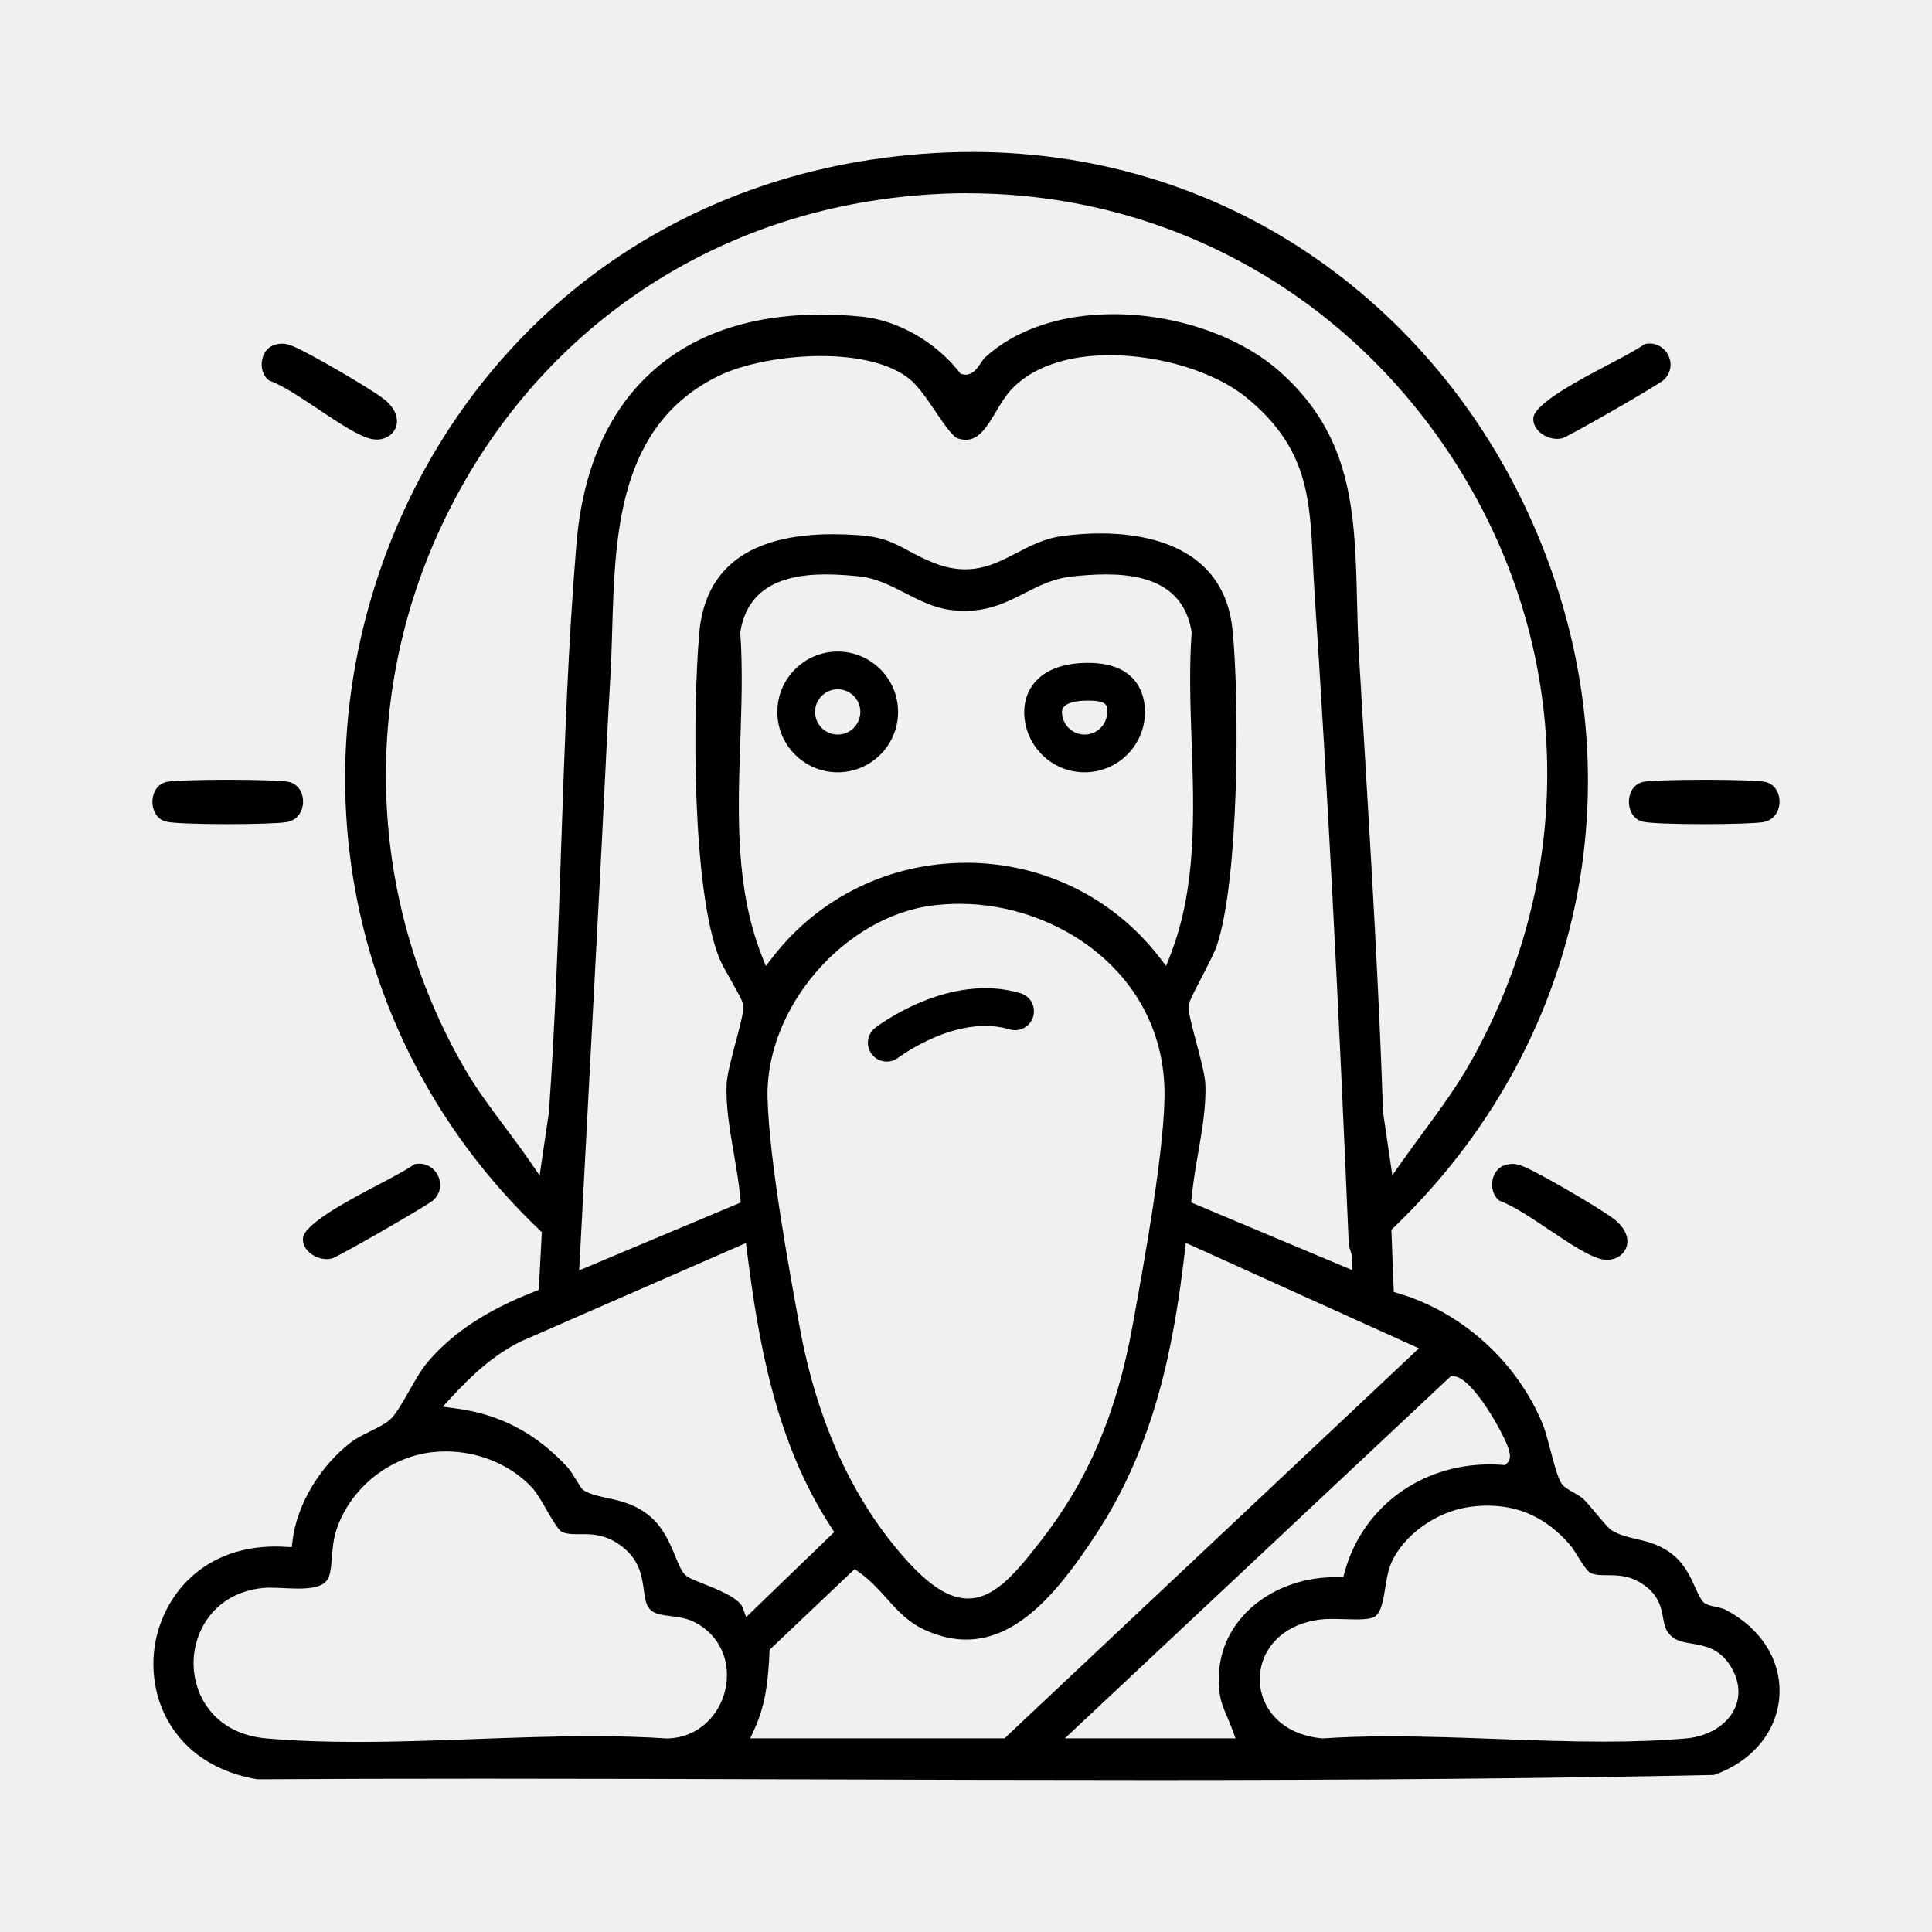
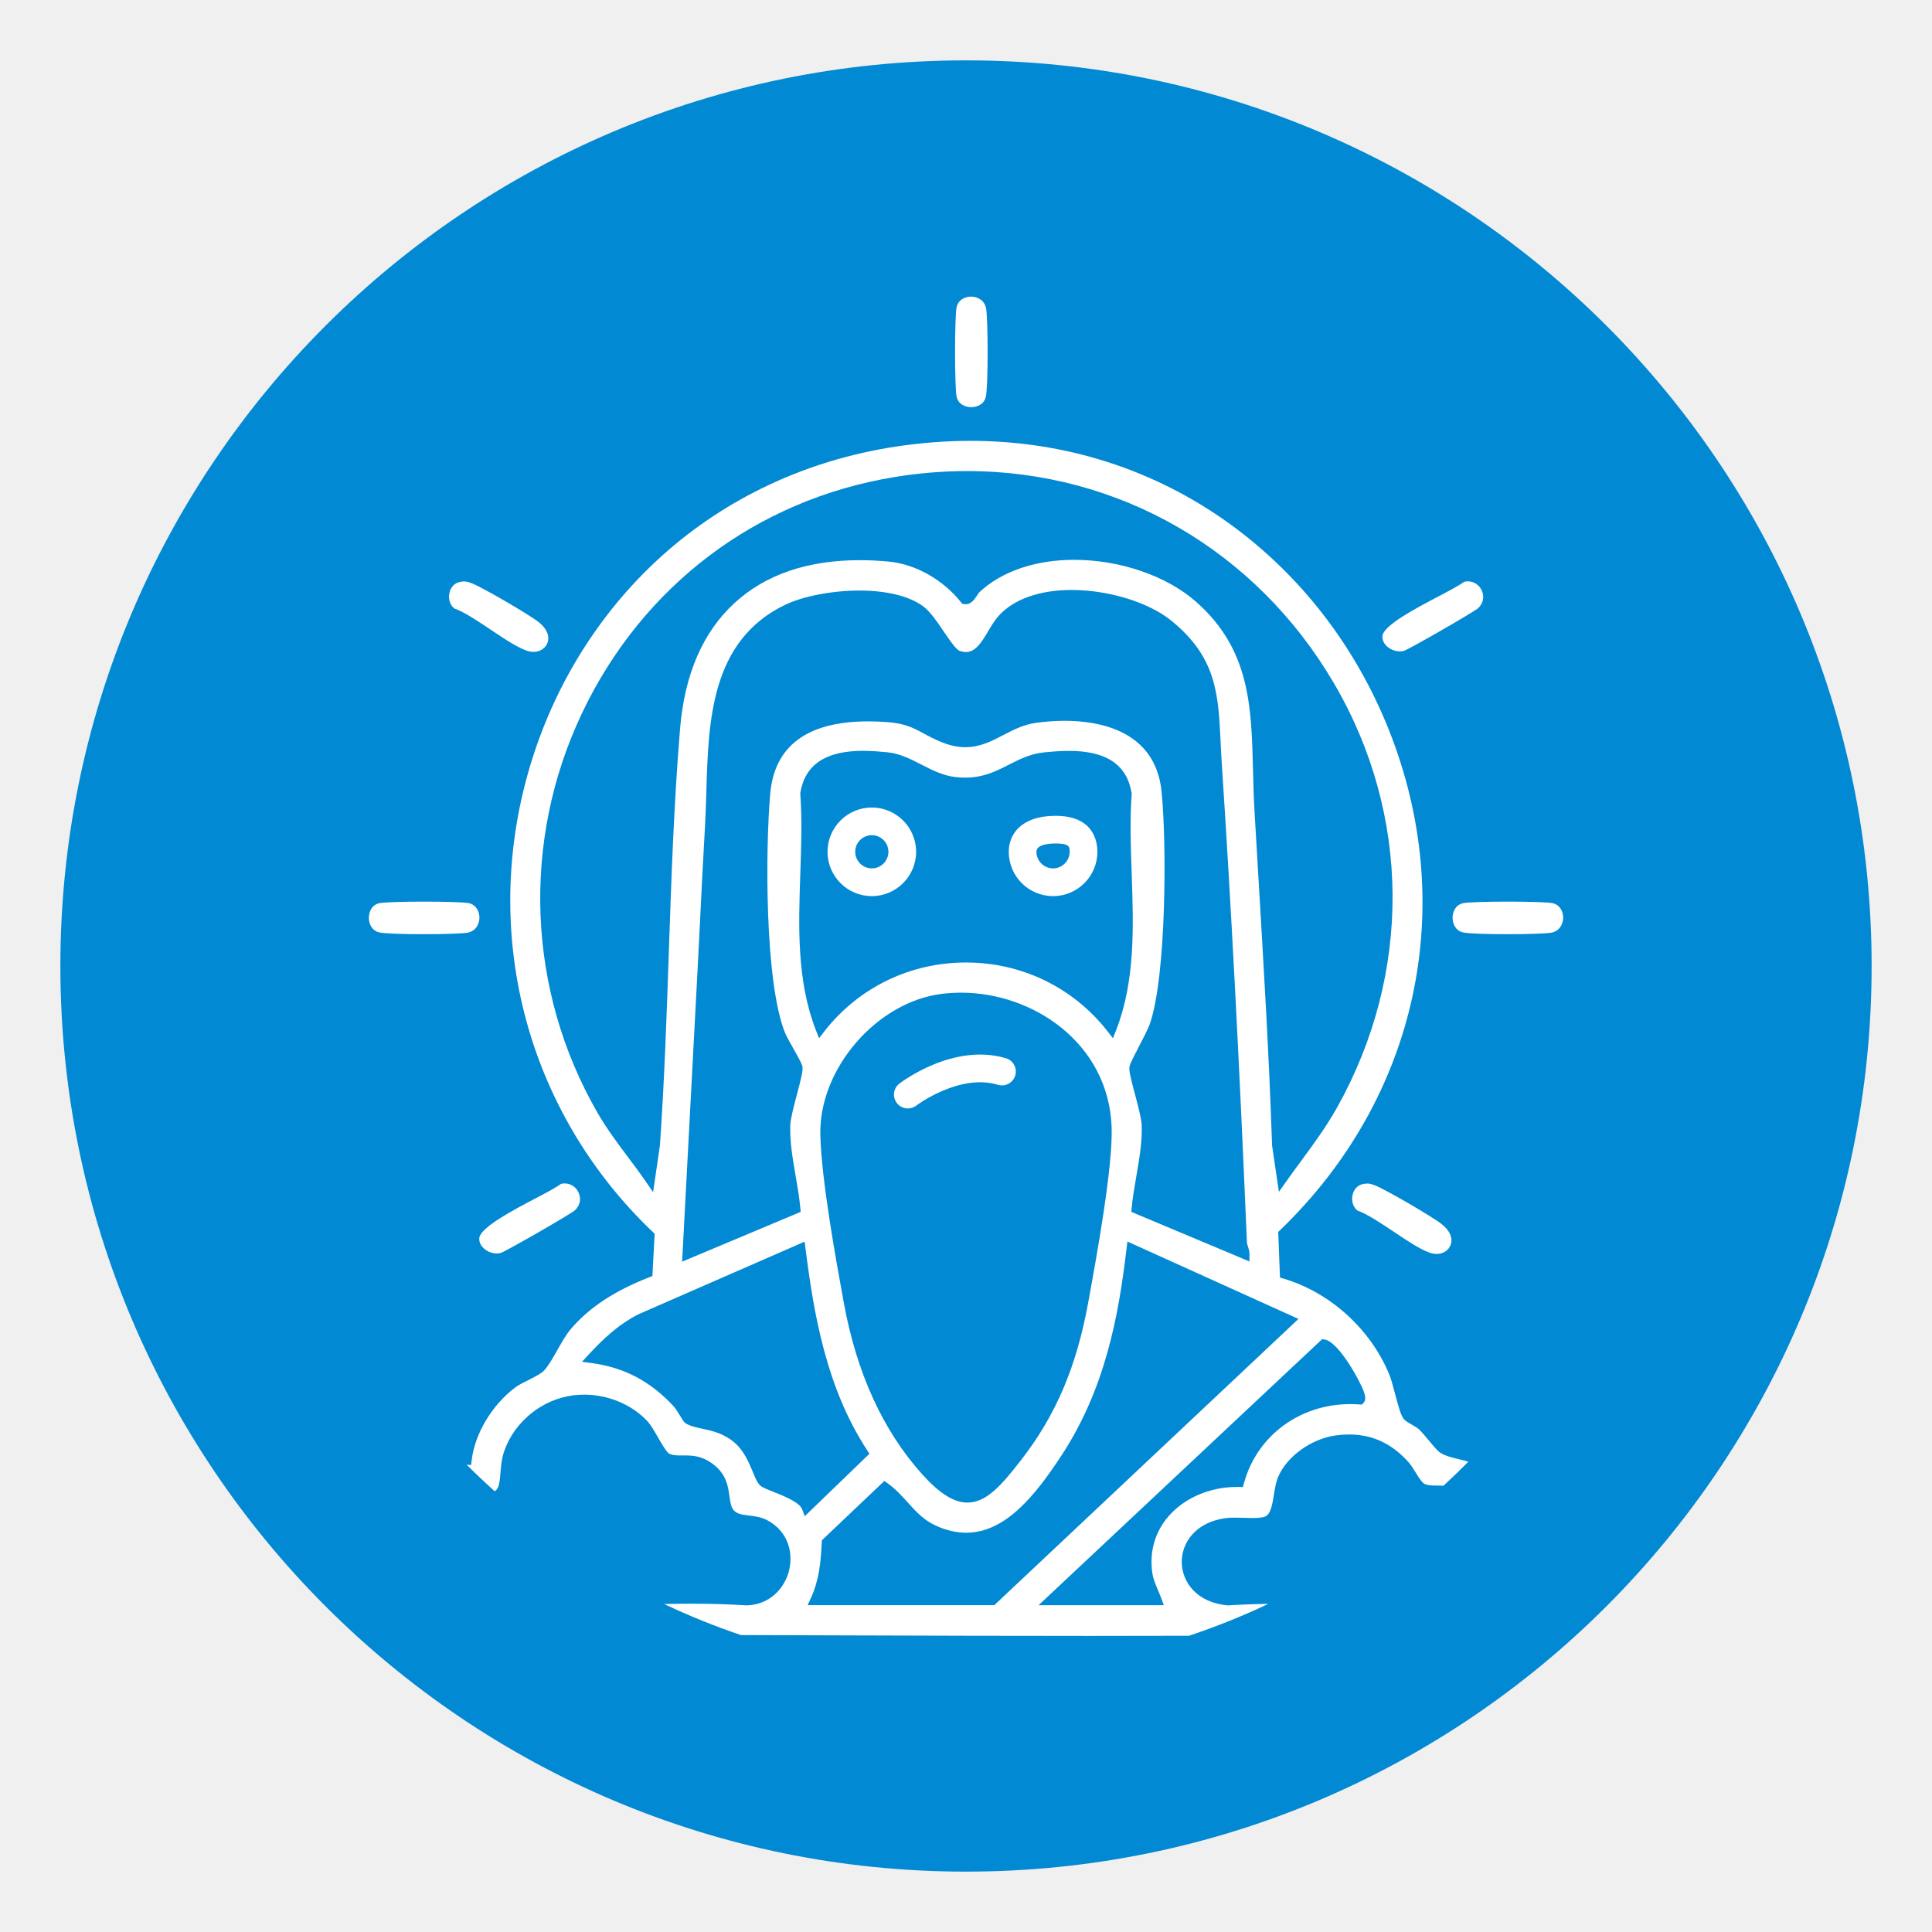
- <svg xmlns="http://www.w3.org/2000/svg" id="Indicators" viewBox="0 0 512 512">
-   <path d="M301.05,471.73c-29.1,0-58.35-.09-86.63-.18-28.29-.09-57.55-.18-86.64-.18-21.81,0-41.32.05-59.63.16-20.51-3.51-28.56-19.21-27.39-33.2,1.15-13.72,11.73-28.49,32.24-28.49.85,0,1.72.03,2.61.08l1.71.1.2-1.7c1.13-9.58,7.3-19.89,15.71-26.27,1.16-.88,3.01-1.8,4.8-2.69,2.37-1.18,4.6-2.29,5.74-3.54,1.48-1.61,2.98-4.25,4.56-7.04,1.63-2.87,3.31-5.83,5.06-7.88,6.65-7.77,15.64-13.69,28.3-18.64l1.09-.43.81-15.29-.61-.58c-46.21-43.97-62.93-109.37-43.64-170.66,9.01-28.63,25.27-54.09,47.02-73.64,23.21-20.87,52.34-34.46,84.24-39.31,9.08-1.38,18.18-2.08,27.05-2.08,34.11,0,66.46,10.36,93.56,29.96,25.41,18.38,45.2,43.9,57.23,73.81,25.73,63.96,10.74,133.43-39.12,181.3l-.59.56.64,16.49,1.25.37c17,5.03,31.71,18.45,38.36,35.03.51,1.26,1.18,3.78,1.82,6.22,1.47,5.54,2.26,8.25,3.23,9.42.64.77,1.71,1.38,2.95,2.09.95.54,2.02,1.15,2.62,1.71.76.72,2.1,2.31,3.39,3.86,2.41,2.87,3.45,4.07,4.21,4.52,2.14,1.24,4.3,1.75,6.59,2.28,3.14.74,6.39,1.5,9.86,4.39,2.93,2.44,4.52,6,5.69,8.6.74,1.65,1.32,2.95,2.12,3.75.61.6,1.5.82,3.14,1.18.86.19,2.03.45,2.53.71,9.75,5.06,15.14,13.76,14.4,23.27-.71,9.26-7.35,17.14-17.32,20.59-44.62.94-91.87,1.36-153.16,1.36ZM71.77,420.74c-.79,0-1.47.03-2.07.09-12.73,1.28-18.46,11.29-18.4,20.05.06,9.04,6.05,18.67,19.29,19.82,7.19.62,15.09.93,24.18.93,10.3,0,20.86-.39,31.08-.76,10.22-.37,20.78-.76,31.02-.76,7.33,0,13.8.19,19.8.6,8.7-.13,14.04-6.5,15.5-12.75,1.76-7.56-1.41-14.65-8.07-18.06-2.12-1.08-4.4-1.37-6.41-1.62-2.32-.29-4.31-.54-5.49-1.85-1.05-1.17-1.3-2.97-1.58-5.06-.5-3.69-1.13-8.27-6.4-11.99-3.66-2.59-6.87-2.81-9.58-2.81h-1.75c-1.56.01-2.77-.09-3.94-.57-.97-.4-3.05-4.04-4.17-5.99-1.31-2.29-2.56-4.46-3.8-5.79-5.57-6-14.1-9.58-22.81-9.58-1.3,0-2.6.08-3.87.23-11.29,1.38-21.35,9.52-25.04,20.24-.92,2.67-1.11,5.11-1.29,7.47-.12,1.57-.24,3.05-.57,4.48-.55,2.36-2.18,3.93-8.32,3.93-1.25,0-2.54-.06-3.79-.12-1.25-.06-2.4-.11-3.5-.11ZM368.67,460.15c9.25,0,18.85.36,28.13.7,9.37.35,18.95.7,28.2.7,8.2,0,15.34-.28,21.84-.85,5.81-.51,10.71-3.48,12.8-7.75,1.76-3.6,1.33-7.75-1.2-11.68-2.89-4.49-6.86-5.16-10.05-5.69-2.19-.37-4.07-.69-5.53-2.03-1.5-1.37-1.78-2.91-2.14-4.86-.47-2.54-1.05-5.7-4.76-8.44-3.78-2.79-7.1-2.8-10.04-2.81-1.66,0-3.09-.01-4.33-.56-.99-.44-2.3-2.57-3.36-4.27-.8-1.29-1.55-2.51-2.36-3.43-6.04-6.84-13.12-10.17-21.64-10.17-1.51,0-3.08.11-4.67.32-8.95,1.21-17.76,7.55-20.95,15.08-.77,1.81-1.13,4.07-1.48,6.25-.56,3.5-1.13,7.12-3.19,7.97-1.27.53-3.76.53-4.58.53-.98,0-2-.03-3.02-.06-1.19-.04-2.26-.07-3.28-.07-1.38,0-2.44.06-3.36.18-11.17,1.53-16.01,9.2-15.85,16.12.16,6.92,5.35,14.36,16.57,15.36h.19c5.54-.37,11.41-.55,18.04-.55ZM282.2,460.67h45.22l-.89-2.44c-.39-1.08-.85-2.13-1.24-3.05-.9-2.09-1.75-4.07-2.05-6.31-1.04-7.7,1.03-14.76,5.97-20.42,5.74-6.56,14.89-10.48,24.49-10.48.28,0,.57,0,.85.01l1.42.03.37-1.37c4.65-17.09,20.09-28.56,38.42-28.56,1.09,0,2.2.04,3.29.12l.82.06.59-.57c1.06-1.03.71-2.61.23-4.02-1.27-3.73-9.21-18.36-14.29-18.94l-.83-.1-102.35,96.03ZM203.96,437.22l-.04.73c-.35,7.07-.89,13.47-3.93,20.15l-1.17,2.57h67.39l109.82-103.35-61.77-27.94-.29,2.46c-2.91,24.65-7.77,50.75-23.45,74.67-9.53,14.54-20.3,27.99-34.51,27.99-3.49,0-7.11-.84-10.78-2.49-4.54-2.05-7.3-5.13-10.23-8.39-2.13-2.37-4.33-4.82-7.28-6.94l-1.22-.88-22.55,21.41ZM137.81,355.59c-7.58,3.86-13.18,9.31-18.1,14.63l-2.38,2.57,3.47.46c11.83,1.58,21.27,6.57,29.72,15.71.59.64,1.75,2.53,2.45,3.66,1.05,1.71,1.26,2.06,1.76,2.36,1.74,1.05,3.78,1.49,6.13,1.99,3.55.77,7.56,1.63,11.46,4.92,3.53,2.98,5.38,7.45,6.72,10.72.87,2.11,1.55,3.76,2.52,4.73.73.73,2.05,1.27,4.73,2.33,3.57,1.41,9.54,3.77,10.48,6.29l.97,2.59,23.35-22.55-.82-1.26c-14.9-22.79-19.31-49.59-22.28-72.92l-.31-2.4-59.88,26.17ZM254.31,239.52c-2.3,0-4.61.14-6.88.41-23.63,2.83-44.61,27.13-44.02,50.98.41,16.45,5.67,45.21,8.49,60.65,4.62,25.29,14.13,46.09,28.28,61.83,6.27,6.98,11.46,10.23,16.33,10.23,6.93,0,12.41-6.37,19.4-15.38,12.51-16.12,19.97-33.59,24.18-56.66l.15-.82c2.88-15.75,8.86-48.47,8.34-62.73-1.11-30.37-28.46-48.51-54.26-48.51ZM217.53,94.35c-9.85,0-20.44,2.05-26.98,5.22-26.71,12.95-27.56,41.81-28.31,67.27-.13,4.33-.25,8.42-.48,12.46-.64,10.92-1.18,21.86-1.7,32.44-.33,6.71-.66,13.42-1.02,20.1l-5.55,104.82,42.81-17.98-.12-1.32c-.35-3.77-1.03-7.75-1.69-11.59-1.08-6.24-2.18-12.65-1.93-18.51.1-2.37,1.35-7.1,2.46-11.27,1.43-5.37,2.16-8.25,1.93-9.7-.16-.98-1.04-2.61-3.17-6.38-1.31-2.32-2.64-4.68-3.15-5.95-7.32-18.33-7.07-65.94-5.32-86.17,1.5-17.4,13.42-26.22,35.43-26.22,2.12,0,4.35.08,6.64.24,6.56.45,9.53,2.06,13.3,4.1,1.88,1.01,4,2.16,6.76,3.25,2.91,1.15,5.63,1.71,8.33,1.71,5.29,0,9.38-2.12,13.71-4.37,3.6-1.87,7.33-3.8,11.9-4.42,3.51-.48,6.97-.72,10.29-.72,12.11,0,32.76,3.32,34.97,25.59,1.88,18.97,1.72,66.34-4.19,83.71-.62,1.82-2.49,5.43-4.14,8.61-2.25,4.34-3.12,6.07-3.27,7.03-.23,1.45.5,4.33,1.93,9.7,1.11,4.19,2.36,8.89,2.46,11.26.25,5.85-.86,12.26-1.93,18.46-.67,3.88-1.35,7.86-1.7,11.63l-.12,1.32,42.65,17.91.02-2.71c0-1.03-.29-1.91-.55-2.69-.18-.54-.35-1.04-.36-1.46-2.79-66.33-5.68-121.3-9.09-173.01-.18-2.7-.3-5.3-.42-7.81-.8-17.05-1.44-30.52-17.9-43.77-8.17-6.58-22.6-11-35.89-11-11.58,0-20.95,3.32-26.37,9.36-1.41,1.57-2.6,3.57-3.75,5.5-2.32,3.89-4.51,7.56-8.04,7.56-.67,0-1.41-.13-2.19-.38-1.37-.44-3.96-4.28-5.85-7.07-2.32-3.44-4.71-6.98-7.21-8.91-4.88-3.76-13.12-5.84-23.18-5.84ZM256.43,51.2c-8.67,0-17.51.73-26.28,2.17-49.88,8.19-91.01,39.3-112.85,85.36-21.87,46.13-19.77,100,5.64,144.11,3.27,5.68,7.2,10.93,11,16.01,2.2,2.94,4.4,5.89,6.45,8.86l2.62,3.81,2.46-16.8c1.64-23.29,2.45-46.96,3.23-69.85v-.12c.91-26.47,1.84-53.84,4.05-80.47,1.63-19.68,8.25-34.97,19.69-45.46,11.17-10.25,26.39-15.45,45.22-15.45,3.39,0,6.93.18,10.53.52,9.59.93,19.56,6.55,26.01,14.68l.4.51.64.14c.21.05.43.07.65.07,1.99,0,3.17-1.78,4.12-3.2.33-.49.69-1.04.93-1.26,8.07-7.46,20.2-11.57,34.14-11.57,16.54,0,33.38,5.79,43.96,15.12,19.51,17.2,20.02,37.58,20.6,61.18.12,4.75.24,9.63.53,14.55.46,7.98.94,15.97,1.42,23.95,1.89,31.59,3.85,64.25,4.92,96.47v.14s2.47,16.79,2.47,16.79l2.62-3.71c1.74-2.46,3.62-5.01,5.27-7.26,4.54-6.17,9.24-12.55,13.11-19.46,27.13-48.49,26.71-105.77-1.13-153.23-28.12-47.95-77.62-76.58-132.41-76.58ZM255.99,228.64c20.16,0,38.78,9.05,51.09,24.82l1.96,2.52,1.16-2.98c6.93-17.8,6.25-37.46,5.59-56.47-.33-9.56-.67-19.42,0-28.77l.02-.21-.04-.21c-1.72-10.17-9.12-15.12-22.62-15.12-3.32,0-6.61.29-8.8.51-5.08.51-9.06,2.54-12.9,4.5-4.48,2.29-9.11,4.65-15.74,4.65-1.13,0-2.31-.07-3.5-.2-4.52-.51-8.47-2.53-12.28-4.49-3.84-1.97-7.81-4.01-12.3-4.46-2.2-.22-5.51-.51-8.81-.51-13.49,0-20.88,4.94-22.61,15.12l-.04.22.02.22c.66,9.35.32,19.21,0,28.75-.66,19.03-1.33,38.69,5.59,56.49l1.16,2.98,1.96-2.52c12.31-15.77,30.93-24.82,51.09-24.82Z" />
-   <path d="M60.26,218.41c-8.04,0-14.35-.25-16.08-.64-2.8-.62-3.79-3.24-3.79-5.28s.99-4.65,3.79-5.28c1.45-.32,8.25-.56,16.18-.56s14.71.23,16.15.56c2.73.61,3.88,3.17,3.81,5.44-.07,2.11-1.28,4.75-4.46,5.24-1.95.3-8.36.52-15.61.52Z" />
-   <path d="M451.54,218.41c-8.04,0-14.35-.25-16.08-.64-2.8-.62-3.79-3.24-3.79-5.28s.99-4.65,3.79-5.28c1.45-.32,8.25-.56,16.18-.56s14.71.23,16.15.56c2.73.61,3.88,3.17,3.81,5.44-.07,2.11-1.28,4.75-4.46,5.24-1.95.3-8.36.52-15.61.52Z" />
-   <path d="M99.86,116.48c-.44,0-.89-.04-1.34-.13-3.34-.66-8.8-4.31-14.08-7.84-4.9-3.28-9.52-6.37-13.21-7.71-1.51-1.23-2.2-3.38-1.75-5.52.44-2.1,1.82-3.6,3.69-4.01.63-.14,1.14-.2,1.62-.2.8,0,1.55.18,2.77.65,3.85,1.49,20.56,11.2,24.17,14.03,2.84,2.23,4.05,4.99,3.22,7.37-.71,2.04-2.71,3.37-5.1,3.37Z" />
-   <path d="M412.64,116.31c-1.83,0-3.74-.82-4.98-2.14-.65-.7-1.41-1.85-1.31-3.38.25-3.85,12.58-10.32,19.94-14.18,4.06-2.13,7.56-3.97,9.57-5.43.45-.1.89-.15,1.32-.15,2.26,0,4.27,1.41,5.13,3.58.86,2.17.33,4.45-1.42,6.09-1.43,1.34-25.04,14.91-26.87,15.44-.43.11-.9.17-1.39.17Z" />
-   <path d="M86.58,333.68c-1.83,0-3.74-.82-4.98-2.14-.65-.7-1.41-1.85-1.31-3.38.25-3.85,12.57-10.32,19.93-14.18,4.06-2.13,7.56-3.96,9.58-5.44.45-.1.89-.15,1.32-.15,2.26,0,4.27,1.4,5.13,3.58.86,2.18.33,4.45-1.42,6.09-1.43,1.34-25.03,14.91-26.87,15.45-.43.11-.9.17-1.39.17Z" />
-   <path d="M425.92,333.86c-.44,0-.89-.04-1.34-.13-3.34-.66-8.8-4.31-14.08-7.85-4.89-3.27-9.51-6.36-13.2-7.71-1.51-1.23-2.19-3.38-1.75-5.52.44-2.1,1.82-3.6,3.69-4.01.62-.14,1.14-.2,1.62-.2.8,0,1.55.18,2.77.65,3.85,1.49,20.56,11.2,24.17,14.03,2.84,2.23,4.05,4.99,3.22,7.37-.71,2.04-2.71,3.37-5.1,3.37Z" />
-   <path d="M222,204.67c-8.82,0-16-7.18-16-16s7.18-16,16-16,16,7.18,16,16-7.18,16-16,16ZM222,182.67c-3.31,0-6,2.69-6,6s2.69,6,6,6,6-2.69,6-6-2.69-6-6-6Z" />
-   <path d="M287.43,204.67c-8.82,0-16-7.18-16-16,0-6.28,4.44-13,16.9-13,13.63,0,15.1,9.09,15.1,13,0,8.82-7.18,16-16,16ZM288.33,185.67c-2.58,0-6.9.39-6.9,3,0,3.31,2.69,6,6,6s6-2.69,6-6c0-1.74,0-3-5.1-3Z" />
-   <path d="M235,281.33c-1.5,0-2.99-.67-3.97-1.96-1.68-2.19-1.27-5.32.92-7,.79-.61,19.58-14.83,38.49-9.16,2.65.79,4.15,3.58,3.35,6.23-.79,2.65-3.59,4.15-6.23,3.35-13.96-4.19-29.37,7.4-29.52,7.51-.91.69-1.97,1.03-3.03,1.03Z" />
+ <svg xmlns="http://www.w3.org/2000/svg" id="Warning" viewBox="0 0 512 512">
+   <defs>
+     <style>
+       .cls-1 {
+         fill: #fff;
+       }
+ 
+       .cls-2 {
+         fill: #0289d3;
+       }
+     </style>
+   </defs>
+   <circle class="cls-2" cx="256" cy="256" r="240" />
+   <path class="cls-1" d="M381.67,384.96c-.56-.33-1.33-1.2-3.09-3.31-.95-1.13-1.93-2.3-2.49-2.83-.44-.41-1.23-.86-1.92-1.26-.91-.52-1.7-.97-2.17-1.53-.71-.86-1.29-2.85-2.37-6.92-.48-1.79-.97-3.64-1.34-4.56-4.89-12.16-15.68-22.02-28.16-25.71l-.92-.27-.47-12.1.43-.41c36.6-35.13,47.6-86.12,28.72-133.07-8.83-21.95-23.36-40.68-42.01-54.17-19.89-14.39-43.63-21.99-68.67-21.99-6.51,0-13.19.51-19.85,1.53-23.42,3.56-44.8,13.54-61.84,28.85-15.97,14.35-27.9,33.04-34.51,54.05-14.16,44.99-1.89,92.99,32.03,125.27l.45.42-.6,11.22-.8.31c-9.29,3.63-15.89,7.98-20.77,13.68-1.29,1.5-2.52,3.68-3.71,5.79-1.16,2.05-2.26,3.98-3.35,5.17-.84.91-2.47,1.73-4.21,2.6-1.31.65-2.67,1.33-3.52,1.98-6.18,4.68-10.71,12.25-11.53,19.29l-.15,1.25-1.17-.07c2.42,2.42,4.9,4.77,7.45,7.05.63-.48.94-1.1,1.1-1.82.24-1.05.33-2.14.42-3.29.14-1.73.28-3.52.95-5.48,2.7-7.87,10.09-13.84,18.38-14.86.93-.11,1.89-.17,2.84-.17,6.39,0,12.65,2.63,16.74,7.03.91.98,1.82,2.57,2.79,4.25.82,1.43,2.35,4.1,3.06,4.4.86.36,1.75.43,2.89.43h1.29c1.99,0,4.35.15,7.04,2.05,3.86,2.73,4.32,6.09,4.69,8.8.21,1.53.39,2.85,1.16,3.71.87.97,2.33,1.15,4.03,1.36,1.48.18,3.15.39,4.71,1.19,4.89,2.5,7.21,7.71,5.92,13.26-1.07,4.59-4.99,9.26-11.38,9.36-4.4-.29-9.16-.44-14.53-.44-2.39,0-4.81.04-7.23.08,6.59,3.12,13.38,5.88,20.37,8.23,9.8.02,19.54.05,29.12.09,20.76.07,42.23.13,63.59.13,9.07,0,17.71-.01,26.02-.04,7.2-2.4,14.21-5.22,21-8.44-3.81.04-7.31.17-10.62.39h-.14c-8.24-.74-12.04-6.2-12.16-11.28-.12-5.08,3.43-10.71,11.63-11.84.67-.09,1.46-.13,2.47-.13.75,0,1.53.02,2.41.05.75.02,1.5.05,2.22.05.6,0,2.42,0,3.36-.39,1.51-.63,1.93-3.28,2.34-5.85.26-1.6.52-3.26,1.08-4.59,2.34-5.52,8.81-10.18,15.38-11.07,1.17-.16,2.32-.24,3.43-.24,6.25,0,11.45,2.44,15.88,7.47.59.67,1.14,1.57,1.73,2.52.77,1.25,1.73,2.81,2.46,3.14.91.41,1.96.41,3.18.41.57,0,1.17,0,1.78.05,2.25-2.07,4.45-4.2,6.6-6.37-.88-.29-1.75-.49-2.61-.69-1.68-.4-3.27-.77-4.83-1.68ZM173.06,315.91l-1.92-2.79c-1.5-2.18-3.12-4.35-4.74-6.5-2.79-3.73-5.67-7.58-8.07-11.75-18.65-32.38-20.19-71.92-4.14-105.78,16.03-33.81,46.22-56.65,82.83-62.66,6.43-1.06,12.92-1.59,19.29-1.59,40.22,0,76.55,21.01,97.19,56.21,20.43,34.84,20.74,76.89.83,112.47-2.84,5.07-6.29,9.76-9.62,14.29-1.22,1.65-2.59,3.52-3.87,5.33l-1.92,2.72-1.81-12.32v-.1c-.79-23.65-2.23-47.62-3.61-70.81-.35-5.86-.7-11.72-1.04-17.58-.21-3.61-.3-7.19-.39-10.68-.43-17.32-.8-32.28-15.12-44.91-7.76-6.84-20.13-11.1-32.26-11.1-10.24,0-19.14,3.02-25.06,8.49-.18.16-.44.56-.68.93-.7,1.05-1.56,2.35-3.02,2.35-.16,0-.32-.02-.48-.05l-.47-.1-.3-.37c-4.73-5.97-12.05-10.1-19.09-10.78-2.64-.25-5.24-.38-7.73-.38-13.82,0-24.99,3.81-33.19,11.34-8.39,7.7-13.26,18.93-14.45,33.37-1.62,19.55-2.31,39.64-2.97,59.07v.09c-.58,16.8-1.17,34.17-2.37,51.27l-1.8,12.33ZM302.55,298.1c-.07-1.74-.99-5.19-1.81-8.26-1.05-3.95-1.59-6.06-1.42-7.12.11-.71.75-1.98,2.4-5.16,1.21-2.33,2.59-4.98,3.04-6.32,4.33-12.75,4.46-47.51,3.07-61.44-1.62-16.34-16.78-18.78-25.66-18.78-2.44,0-4.98.18-7.55.53-3.35.45-6.09,1.87-8.73,3.25-3.18,1.65-6.18,3.21-10.06,3.21-1.98,0-3.98-.41-6.11-1.26-2.03-.8-3.59-1.64-4.96-2.39-2.77-1.49-4.95-2.67-9.77-3.01-1.68-.12-3.32-.18-4.87-.18-16.16,0-24.91,6.47-26.01,19.24-1.28,14.86-1.46,49.8,3.91,63.25.37.93,1.35,2.66,2.31,4.36,1.56,2.77,2.21,3.97,2.33,4.69.17,1.07-.37,3.17-1.41,7.12-.81,3.06-1.73,6.53-1.81,8.27-.18,4.3.63,9,1.42,13.58.49,2.82.99,5.74,1.24,8.51l.09.97-31.42,13.19,4.07-76.94c.26-4.9.5-9.82.75-14.75.38-7.77.78-15.8,1.25-23.81.17-2.96.26-5.96.35-9.14.55-18.69,1.18-39.87,20.78-49.38,4.8-2.33,12.58-3.83,19.8-3.83s13.43,1.52,17.02,4.29c1.84,1.42,3.59,4.01,5.29,6.54,1.39,2.05,3.29,4.87,4.3,5.19.57.18,1.11.28,1.61.28,2.59,0,4.2-2.69,5.9-5.55.84-1.42,1.72-2.88,2.75-4.03,3.98-4.43,10.85-6.87,19.35-6.87,9.76,0,20.35,3.24,26.34,8.07,12.08,9.72,12.55,19.61,13.14,32.13.09,1.84.18,3.75.31,5.73,2.5,37.95,4.62,78.3,6.67,126.99.01.31.14.68.27,1.07.19.57.41,1.22.4,1.97v1.99s-31.31-13.14-31.31-13.14l.09-.97c.25-2.77.76-5.69,1.25-8.54.78-4.55,1.6-9.26,1.41-13.55ZM293.49,273.29c-9.03-11.58-22.7-18.22-37.5-18.22s-28.46,6.64-37.5,18.22l-1.44,1.85-.85-2.18c-5.08-13.07-4.59-27.5-4.11-41.46.24-7,.49-14.24,0-21.1v-.16s.01-.16.01-.16c1.27-7.47,6.7-11.1,16.6-11.1,2.42,0,4.85.22,6.47.38,3.3.33,6.21,1.83,9.03,3.27,2.8,1.44,5.7,2.92,9.02,3.3.87.1,1.74.15,2.57.15,4.86,0,8.26-1.74,11.55-3.41,2.82-1.44,5.74-2.93,9.47-3.3,1.61-.16,4.02-.38,6.46-.38,9.91,0,15.34,3.63,16.61,11.1l.03.16v.16c-.5,6.86-.25,14.1,0,21.11.48,13.95.98,28.38-4.11,41.45l-.85,2.18-1.44-1.85ZM288.47,344.71l-.11.61c-3.09,16.93-8.57,29.76-17.75,41.59-5.13,6.61-9.15,11.29-14.24,11.29-3.58,0-7.38-2.39-11.99-7.51-10.38-11.56-17.36-26.82-20.75-45.38-2.07-11.34-5.93-32.45-6.23-44.52-.44-17.51,14.96-35.35,32.31-37.42,1.67-.2,3.37-.3,5.05-.3,18.94,0,39.01,13.32,39.83,35.61.38,10.46-4.01,34.48-6.12,46.04ZM212.53,399.91c-.69-1.84-5.07-3.58-7.69-4.61-1.97-.78-2.94-1.18-3.47-1.71-.71-.71-1.21-1.93-1.85-3.47-.99-2.4-2.34-5.68-4.93-7.87-2.86-2.41-5.81-3.05-8.41-3.61-1.73-.37-3.22-.69-4.5-1.46-.37-.22-.53-.48-1.29-1.73-.51-.83-1.36-2.22-1.8-2.69-6.2-6.71-13.13-10.37-21.81-11.53l-2.55-.34,1.75-1.89c3.61-3.91,7.72-7.91,13.29-10.74l43.96-19.21.23,1.77c2.18,17.13,5.42,36.8,16.35,53.52l.6.92-17.14,16.55-.71-1.9ZM214.03,425.39l.86-1.88c2.23-4.91,2.63-9.6,2.89-14.79l.03-.53,16.55-15.72.9.64c2.17,1.56,3.78,3.36,5.34,5.09,2.15,2.39,4.17,4.65,7.51,6.16,2.69,1.21,5.35,1.83,7.91,1.83,10.43,0,18.34-9.87,25.33-20.55,11.51-17.56,15.07-36.72,17.21-54.81l.21-1.81,45.34,20.51-80.61,75.86h-49.47ZM361.3,371.82l-.43.42-.6-.05c-.8-.06-1.61-.09-2.41-.09-13.45,0-24.79,8.43-28.2,20.97l-.27,1.01-1.04-.02c-.21,0-.42,0-.63,0-7.04,0-13.76,2.88-17.98,7.69-3.63,4.15-5.15,9.33-4.38,14.99.22,1.64.84,3.09,1.5,4.63.29.68.62,1.45.91,2.24l.65,1.79h-33.19l75.13-70.49.61.07c3.73.43,9.56,11.17,10.49,13.9.35,1.03.61,2.19-.17,2.95Z" />
+   <path class="cls-1" d="M112.33,247.57c-5.9,0-10.53-.18-11.8-.47-2.05-.46-2.78-2.38-2.78-3.88s.73-3.42,2.78-3.87c1.06-.24,6.06-.41,11.88-.41s10.8.17,11.85.41c2.01.45,2.85,2.33,2.79,3.99-.05,1.55-.94,3.48-3.27,3.85-1.43.22-6.14.38-11.45.38Z" />
+   <path class="cls-1" d="M261.73,93.33c0,5.9-.18,10.53-.47,11.8-.46,2.05-2.38,2.78-3.88,2.78s-3.42-.73-3.87-2.78c-.24-1.06-.41-6.06-.41-11.88s.17-10.8.41-11.85c.45-2.01,2.33-2.85,3.99-2.79,1.55.05,3.48.94,3.85,3.27.22,1.43.38,6.14.38,11.45Z" />
+   <path class="cls-1" d="M399.53,247.57c-5.9,0-10.53-.18-11.8-.47-2.05-.46-2.78-2.38-2.78-3.88s.73-3.41,2.78-3.87c1.06-.24,6.06-.41,11.88-.41s10.8.17,11.85.41c2.01.45,2.85,2.33,2.79,3.99-.05,1.55-.94,3.48-3.27,3.85-1.43.22-6.14.38-11.46.38Z" />
+   <path class="cls-1" d="M141.39,172.75c-.32,0-.66-.03-.99-.1-2.45-.48-6.46-3.16-10.33-5.76-3.59-2.4-6.98-4.67-9.7-5.66-1.11-.9-1.61-2.48-1.28-4.05.32-1.54,1.34-2.64,2.71-2.94.46-.1.84-.15,1.19-.15.59,0,1.14.13,2.03.48,2.82,1.09,15.09,8.22,17.74,10.3,2.09,1.64,2.97,3.66,2.36,5.41-.52,1.5-1.99,2.47-3.74,2.47Z" />
+   <path class="cls-1" d="M370.98,172.62c-1.35,0-2.75-.6-3.66-1.57-.48-.51-1.04-1.36-.96-2.48.18-2.83,9.23-7.57,14.64-10.41,2.98-1.56,5.55-2.91,7.03-3.99.33-.07.65-.11.97-.11,1.66,0,3.13,1.03,3.77,2.63.63,1.6.24,3.27-1.04,4.47-1.05.98-18.38,10.94-19.72,11.34-.31.08-.66.12-1.02.12Z" />
+   <path class="cls-1" d="M131.64,332.18c-1.34,0-2.75-.6-3.66-1.57-.48-.51-1.04-1.36-.96-2.48.18-2.83,9.23-7.57,14.63-10.41,2.98-1.56,5.55-2.91,7.03-3.99.33-.07.65-.11.97-.11,1.66,0,3.14,1.03,3.77,2.63.63,1.6.24,3.27-1.04,4.47-1.05.98-18.37,10.94-19.72,11.34-.31.08-.66.12-1.02.12Z" />
+   <path class="cls-1" d="M380.73,332.31c-.32,0-.66-.03-.99-.1-2.45-.48-6.46-3.17-10.34-5.76-3.59-2.4-6.98-4.67-9.69-5.66-1.11-.9-1.61-2.48-1.28-4.05.32-1.54,1.34-2.64,2.71-2.94.46-.1.83-.15,1.19-.15.59,0,1.14.13,2.03.48,2.82,1.09,15.09,8.22,17.74,10.3,2.09,1.64,2.97,3.66,2.36,5.41-.52,1.5-1.99,2.47-3.74,2.47Z" />
+   <path class="cls-1" d="M231.04,237.48c-6.48,0-11.74-5.27-11.74-11.74s5.27-11.74,11.74-11.74,11.74,5.27,11.74,11.74-5.27,11.74-11.74,11.74ZM231.04,221.33c-2.43,0-4.4,1.98-4.4,4.4s1.98,4.4,4.4,4.4,4.4-1.98,4.4-4.4-1.98-4.4-4.4-4.4Z" />
+   <path class="cls-1" d="M279.07,237.48c-6.48,0-11.74-5.27-11.74-11.74,0-4.61,3.26-9.54,12.4-9.54,10.01,0,11.09,6.67,11.09,9.54,0,6.48-5.27,11.74-11.74,11.74ZM279.73,223.53c-1.89,0-5.06.29-5.06,2.2,0,2.43,1.98,4.4,4.4,4.4s4.4-1.98,4.4-4.4c0-1.28,0-2.2-3.75-2.2Z" />
+   <path class="cls-1" d="M240.59,293.75c-1.1,0-2.19-.49-2.92-1.44-1.23-1.61-.93-3.9.67-5.14.58-.45,14.37-10.89,28.25-6.72,1.94.58,3.04,2.63,2.46,4.57-.58,1.94-2.63,3.05-4.57,2.46-10.25-3.07-21.56,5.43-21.67,5.52-.66.51-1.45.75-2.23.75Z" />
</svg>
